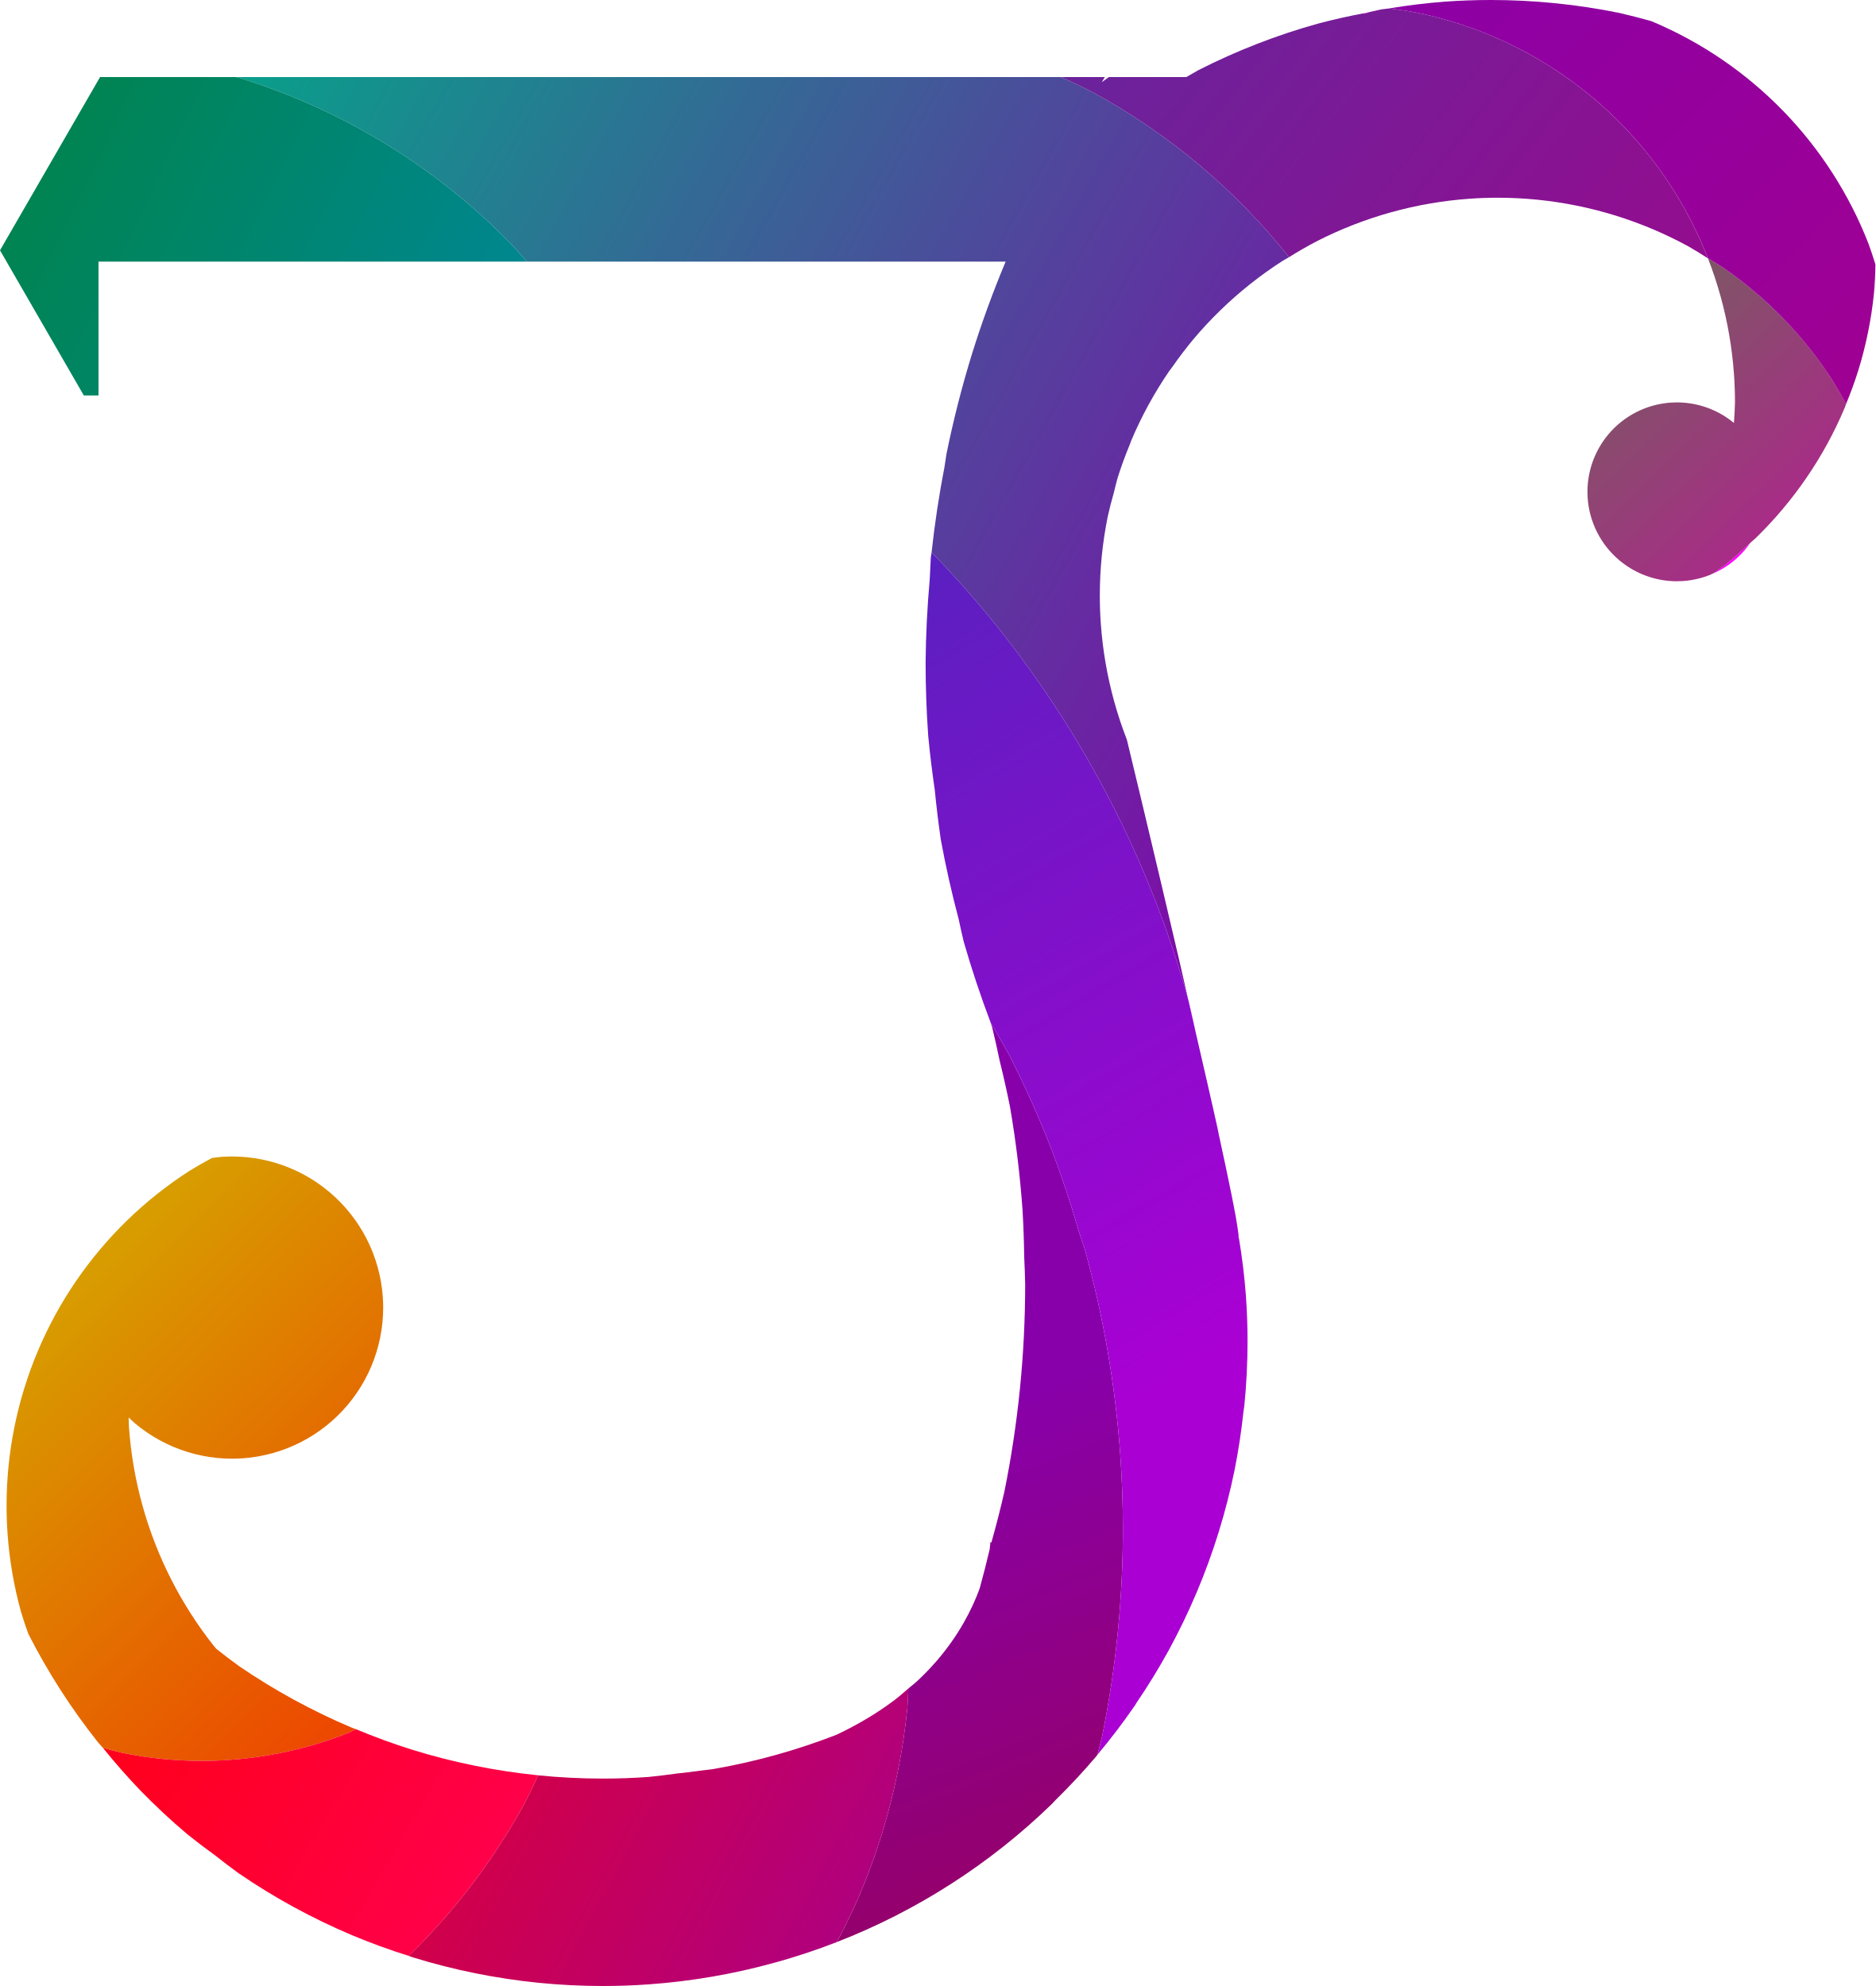
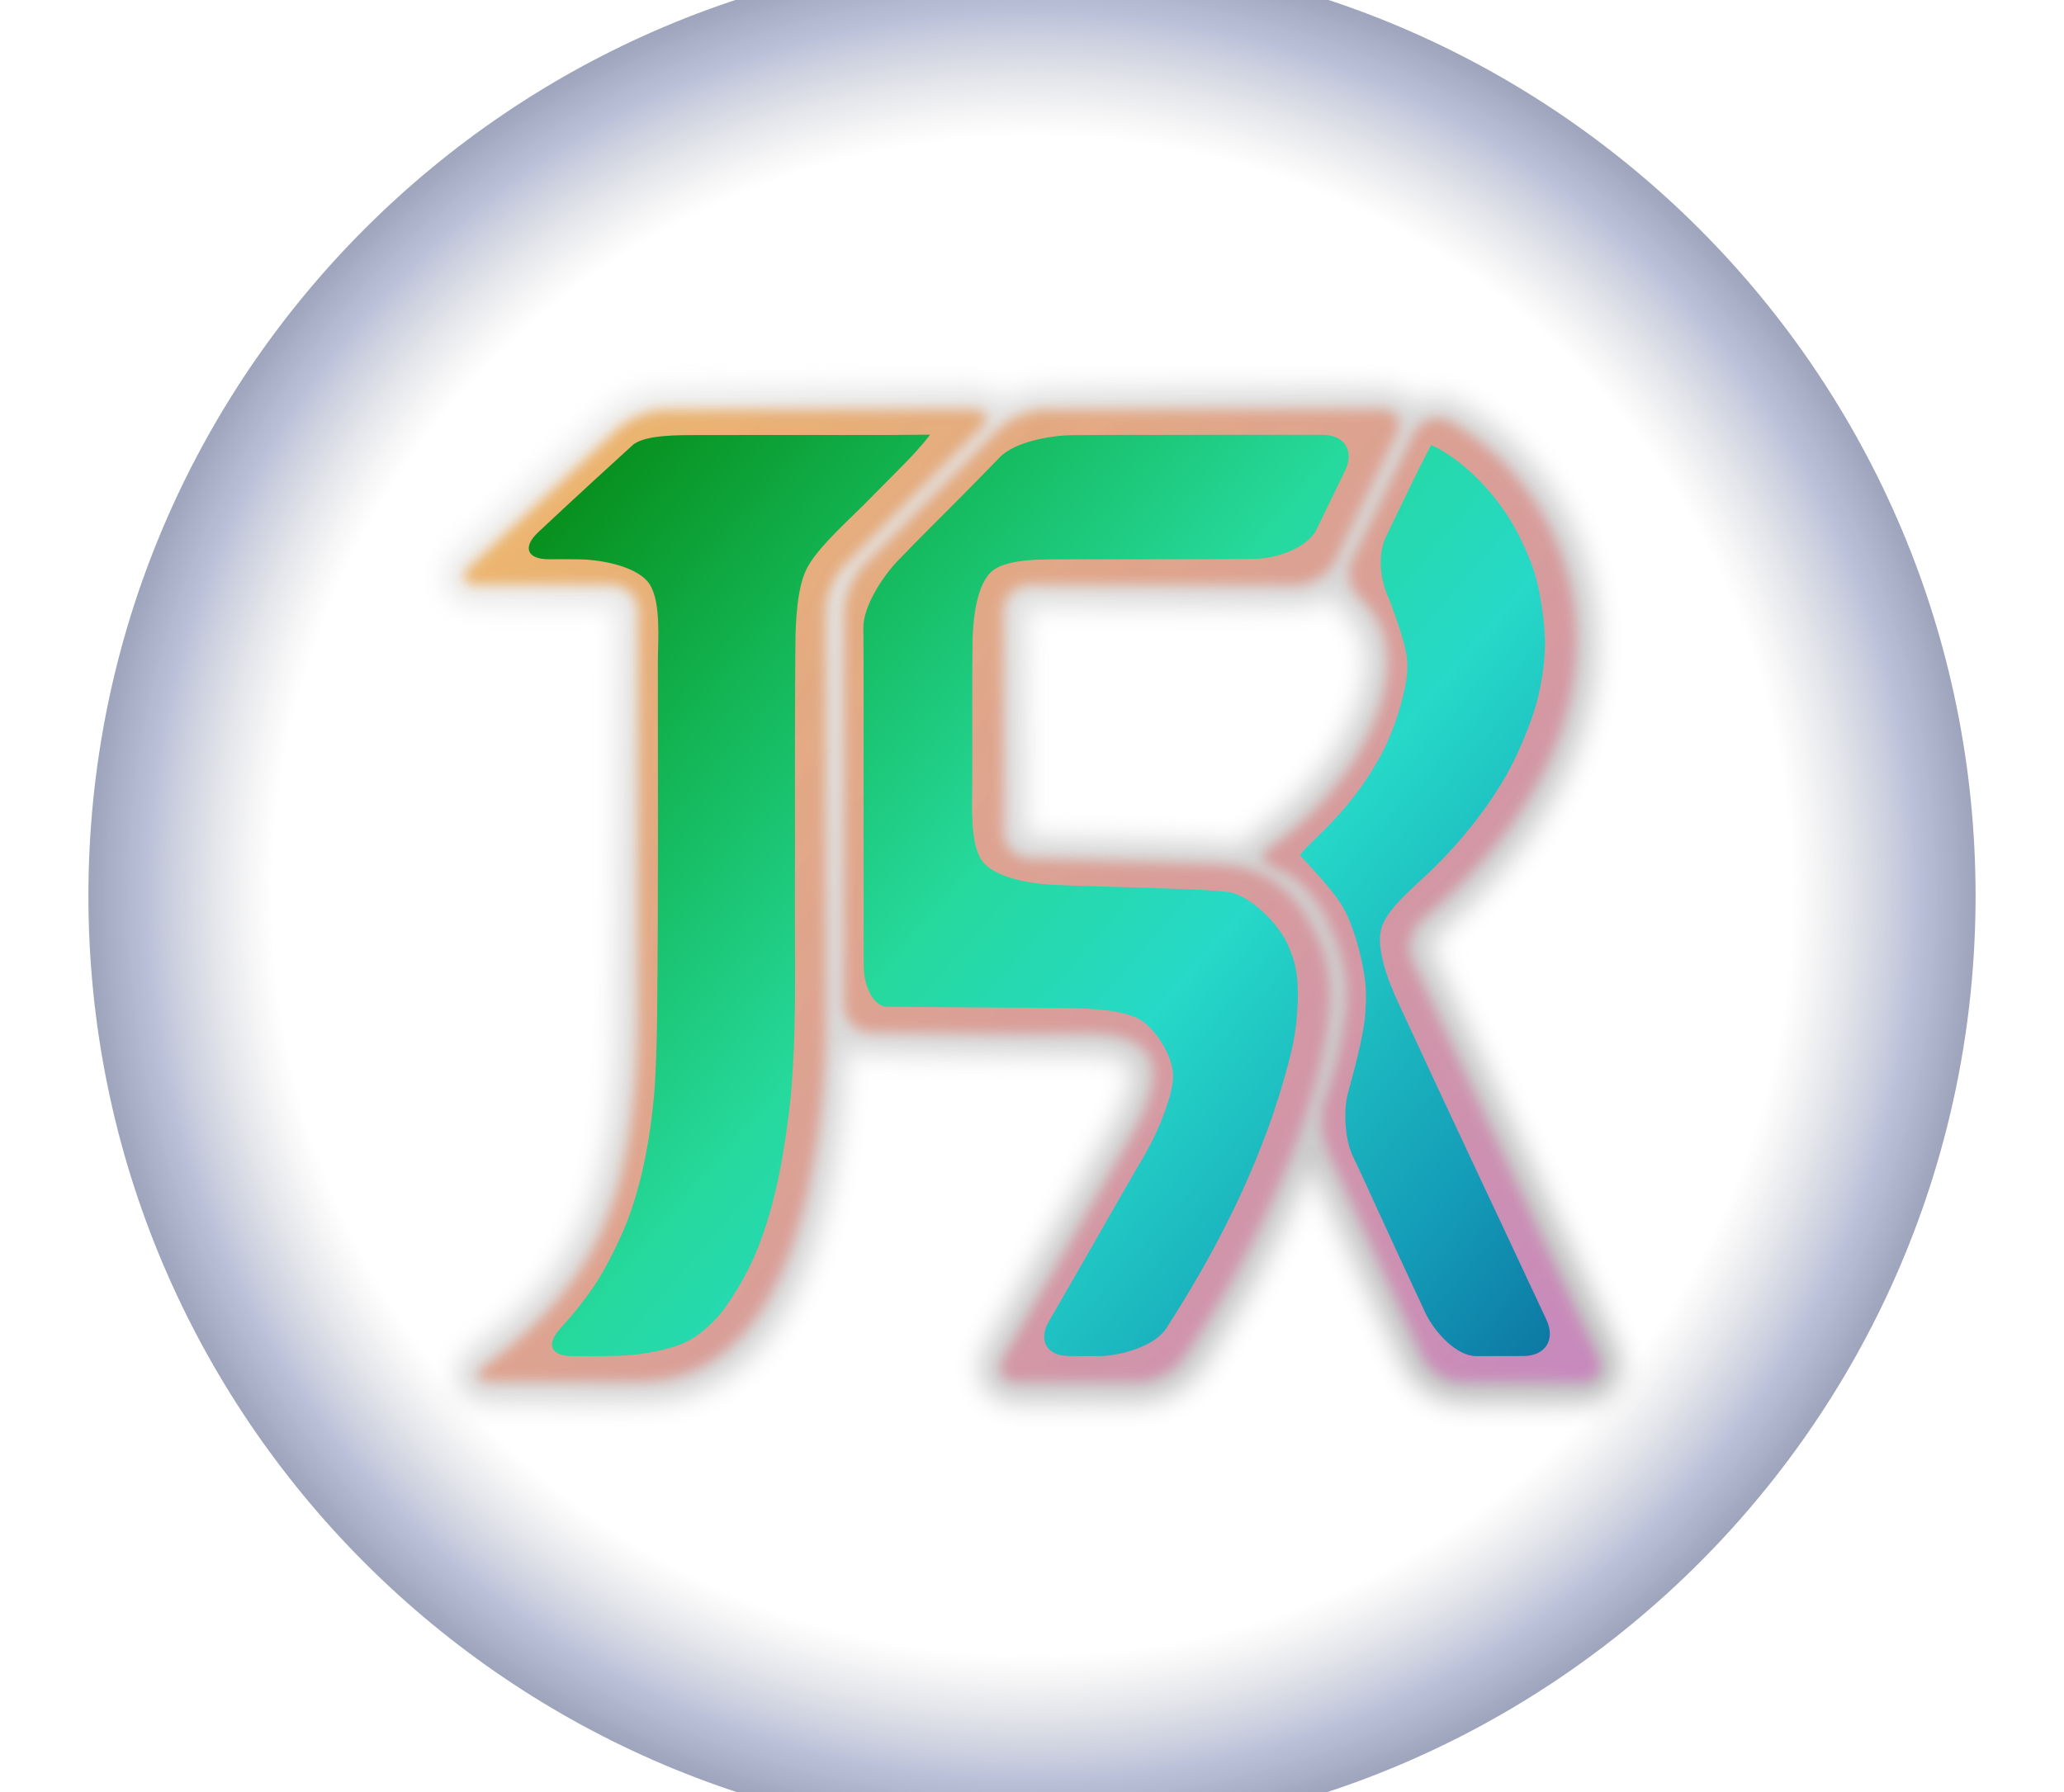
- <svg xmlns="http://www.w3.org/2000/svg" xmlns:xlink="http://www.w3.org/1999/xlink" width="264.583mm" height="280.245mm" viewBox="0 0 264.583 280.245" version="1.1" id="svg8">
+ <svg xmlns="http://www.w3.org/2000/svg" xmlns:xlink="http://www.w3.org/1999/xlink" width="114.595mm" height="99.494mm" viewBox="0 0 114.595 99.494" version="1.1" id="svg5" xml:space="preserve">
  <defs id="defs2">
-     <linearGradient id="linearGradient5642">
-       <stop id="stop5638" offset="0" style="stop-color:#ff0000;stop-opacity:1" />
-       <stop id="stop5640" offset="1" style="stop-color:#ff0066;stop-opacity:1" />
+     <linearGradient id="linearGradient955">
+       <stop style="stop-color:#999999;stop-opacity:0;" offset="0" id="stop951" />
+       <stop style="stop-color:#999999;stop-opacity:0;" offset="0.805" id="stop1083" />
+       <stop style="stop-color:#6f7db0;stop-opacity:0.979;" offset="0.937" id="stop1980" />
+       <stop style="stop-color:#374474;stop-opacity:1;" offset="1" id="stop953" />
    </linearGradient>
-     <linearGradient id="linearGradient5636">
-       <stop id="stop5632" offset="0" style="stop-color:#ff0000;stop-opacity:1" />
-       <stop id="stop5634" offset="1" style="stop-color:#aa0088;stop-opacity:1" />
+     <linearGradient id="linearGradient8298">
+       <stop style="stop-color:#08911f;stop-opacity:1;" offset="0" id="stop8294" />
+       <stop style="stop-color:#14b859;stop-opacity:1;" offset="0.181" id="stop8302" />
+       <stop style="stop-color:#26d99d;stop-opacity:1;" offset="0.377" id="stop8304" />
+       <stop style="stop-color:#26d9c8;stop-opacity:1;" offset="0.533" id="stop8306" />
+       <stop style="stop-color:#149db8;stop-opacity:1;" offset="0.769" id="stop8345" />
+       <stop style="stop-color:#075992;stop-opacity:1;" offset="1" id="stop8296" />
    </linearGradient>
-     <linearGradient id="linearGradient5630">
-       <stop id="stop5626" offset="0" style="stop-color:#8800aa;stop-opacity:1" />
-       <stop id="stop5628" offset="1" style="stop-color:#aa0000;stop-opacity:1" />
+     <linearGradient id="linearGradient8208">
+       <stop style="stop-color:#e5e5e5;stop-opacity:1;" offset="0" id="stop8204" />
+       <stop style="stop-color:#959595;stop-opacity:1;" offset="1" id="stop8206" />
    </linearGradient>
-     <linearGradient id="linearGradient5618">
-       <stop id="stop5614" offset="0" style="stop-color:#0044aa;stop-opacity:1" />
-       <stop id="stop5616" offset="1" style="stop-color:#aa00d4;stop-opacity:1" />
+     <linearGradient id="linearGradient8200">
+       <stop style="stop-color:#ed8d0d;stop-opacity:1;" offset="0" id="stop8196" />
+       <stop style="stop-color:#cd61bb;stop-opacity:0.993;" offset="1" id="stop8198" />
    </linearGradient>
-     <linearGradient id="linearGradient5612">
-       <stop id="stop5608" offset="0" style="stop-color:#008000;stop-opacity:1" />
-       <stop id="stop5610" offset="1" style="stop-color:#0088aa;stop-opacity:1" />
-     </linearGradient>
-     <linearGradient id="linearGradient5606">
-       <stop id="stop5602" offset="0" style="stop-color:#00aa88;stop-opacity:1" />
-       <stop id="stop5604" offset="1" style="stop-color:#8800aa;stop-opacity:1" />
-     </linearGradient>
-     <linearGradient id="linearGradient5600">
-       <stop id="stop5596" offset="0" style="stop-color:#5a2ca0;stop-opacity:1" />
-       <stop id="stop5598" offset="1" style="stop-color:#aa0088;stop-opacity:1" />
-     </linearGradient>
-     <linearGradient id="linearGradient5594">
-       <stop id="stop5590" offset="0" style="stop-color:#8800aa;stop-opacity:1" />
-       <stop id="stop5592" offset="1" style="stop-color:#aa0088;stop-opacity:1" />
-     </linearGradient>
-     <linearGradient id="linearGradient5588">
-       <stop id="stop5584" offset="0" style="stop-color:#00d400;stop-opacity:1;" />
-       <stop id="stop5586" offset="1" style="stop-color:#d400aa;stop-opacity:1" />
-     </linearGradient>
-     <linearGradient id="linearGradient5508">
-       <stop style="stop-color:#d4aa00;stop-opacity:1" offset="0" id="stop5504" />
-       <stop style="stop-color:#ff0000;stop-opacity:1" offset="1" id="stop5506" />
-     </linearGradient>
-     <linearGradient xlink:href="#linearGradient5594" id="linearGradient5510" x1="1428.548" y1="-42.973" x2="1625.843" y2="149.019" gradientUnits="userSpaceOnUse" />
-     <linearGradient xlink:href="#linearGradient5600" id="linearGradient5518" x1="1327.909" y1="-30.895" x2="1553.308" y2="145.007" gradientUnits="userSpaceOnUse" />
-     <linearGradient xlink:href="#linearGradient5588" id="linearGradient5526" x1="1358.672" y1="-24.148" x2="1557.412" y2="183.432" gradientUnits="userSpaceOnUse" />
-     <linearGradient xlink:href="#linearGradient5606" id="linearGradient5534" x1="1162.014" y1="-28.598" x2="1468.464" y2="143.501" gradientUnits="userSpaceOnUse" />
-     <linearGradient xlink:href="#linearGradient5618" id="linearGradient5542" x1="1207.862" y1="-59.208" x2="1423.686" y2="312.18" gradientUnits="userSpaceOnUse" />
-     <linearGradient xlink:href="#linearGradient5612" id="linearGradient5550" x1="969.838" y1="-8.836" x2="1254.231" y2="128.832" gradientUnits="userSpaceOnUse" />
-     <linearGradient xlink:href="#linearGradient5630" id="linearGradient5558" x1="1346.9" y1="336.94" x2="1454.641" y2="610.852" gradientUnits="userSpaceOnUse" />
-     <linearGradient xlink:href="#linearGradient5636" id="linearGradient5566" x1="1124.569" y1="353.793" x2="1327.806" y2="463.338" gradientUnits="userSpaceOnUse" />
-     <linearGradient xlink:href="#linearGradient5642" id="linearGradient5574" x1="1079.606" y1="395.14" x2="1258.609" y2="499.898" gradientUnits="userSpaceOnUse" />
-     <linearGradient xlink:href="#linearGradient5508" id="linearGradient5582" x1="1080.216" y1="323.836" x2="1250.724" y2="497.88" gradientUnits="userSpaceOnUse" />
+     <linearGradient xlink:href="#linearGradient8200" id="linearGradient8202" x1="-440.164" y1="50.412" x2="-289.769" y2="186.961" gradientUnits="userSpaceOnUse" />
+     <linearGradient xlink:href="#linearGradient8208" id="linearGradient8210" x1="-447.558" y1="48.917" x2="-279.885" y2="194.286" gradientUnits="userSpaceOnUse" />
+     <filter style="color-interpolation-filters:sRGB" id="filter8220" x="-0.013" y="-0.015" width="1.027" height="1.031">
+       <feGaussianBlur stdDeviation="0.92" id="feGaussianBlur8222" />
+     </filter>
+     <filter style="color-interpolation-filters:sRGB" id="filter8228" x="-0.025" y="-0.029" width="1.05" height="1.058">
+       <feGaussianBlur stdDeviation="1.804" id="feGaussianBlur8230" />
+     </filter>
+     <linearGradient xlink:href="#linearGradient8298" id="linearGradient8300" x1="-431.391" y1="55.866" x2="-271.409" y2="194.848" gradientUnits="userSpaceOnUse" />
+     <linearGradient xlink:href="#linearGradient8200" id="linearGradient10826" gradientUnits="userSpaceOnUse" x1="-440.164" y1="50.412" x2="-289.769" y2="186.961" />
+     <linearGradient xlink:href="#linearGradient8200" id="linearGradient10828" gradientUnits="userSpaceOnUse" x1="-440.164" y1="50.412" x2="-289.769" y2="186.961" />
+     <linearGradient xlink:href="#linearGradient8200" id="linearGradient10830" gradientUnits="userSpaceOnUse" x1="-440.164" y1="50.412" x2="-289.769" y2="186.961" />
+     <radialGradient xlink:href="#linearGradient955" id="radialGradient957" cx="-368.74" cy="118.257" fx="-368.74" fy="118.257" r="52.388" gradientUnits="userSpaceOnUse" />
  </defs>
-   <g id="layer1" transform="translate(-235.0821,564.547)">
-     <g id="g5662" transform="matrix(2.21249,0,0,2.21249,-285.0346,344.7128)" style="stroke-width:0.452">
-       <path transform="matrix(0.2645833,0,0,0.2645833,-56.98638,-411.0991)" id="path5479" d="m 1445.16,3.516 a 95.894,95.894 0 0 1 9.287,2.371 95.894,95.894 0 0 0 -0.01,-0.004 95.894,95.894 0 0 0 -9.277,-2.367 z" style="fill:#ff00ff;stroke:none;stroke-width:0.452;stroke-opacity:1" />
-       <path transform="matrix(0.2645833,0,0,0.2645833,-56.98638,-411.0991)" id="path5477" d="m 1438.652,2.531 a 95.894,95.894 0 0 1 6.508,0.984 95.894,95.894 0 0 0 -0.012,-0.004 95.894,95.894 0 0 0 -6.496,-0.98 z" style="fill:#ff00ff;stroke:none;stroke-width:0.452;stroke-opacity:1" />
-       <path transform="matrix(0.2645833,0,0,0.2645833,-56.98638,-411.0991)" id="path5475" d="m 1432.715,3.672 a 252,252 0 0 0 -0.135,0.18 95.894,95.894 0 0 1 1.414,-0.471 155.363,155.363 0 0 0 -1.275,0.287 252,252 0 0 0 0,0.004 z" style="fill:#ff00ff;stroke:none;stroke-width:0.452;stroke-opacity:1" />
-       <path id="path5469" transform="matrix(0.2645833,0,0,0.2645833,-56.98638,-411.0991)" d="m 1342.609,246.967 a 252,252 0 0 0 0.379,1.143 252,252 0 0 1 1.824,8.135 252,252 0 0 1 2.467,10.988 252,252 0 0 1 3.037,25.006 252,252 0 0 1 0.395,11.129 252,252 0 0 1 0.236,6.695 252,252 0 0 1 -1.258,25.158 252,252 0 0 1 -3.762,24.906 252,252 0 0 1 -3.121,12.213 l -0.234,-0.117 c 0,0 -0.038,0.667 -0.184,1.764 a 252,252 0 0 1 -2.406,9.42 c -0.926,2.531 -2.184,5.357 -3.889,8.334 -0.852,1.488 -1.815,3.015 -2.906,4.561 -1.091,1.546 -2.309,3.11 -3.668,4.676 -1.359,1.566 -2.86,3.135 -4.518,4.686 -0.671,0.628 -1.486,1.234 -2.209,1.855 a 155.363,155.363 0 0 1 -0.234,4.703 155.363,155.363 0 0 1 -2.32,15.355 155.363,155.363 0 0 1 -3.842,15.047 155.363,155.363 0 0 1 -5.326,14.588 155.363,155.363 0 0 1 -5.519,11.43 155.363,155.363 0 0 0 14.096,-6.309 155.363,155.363 0 0 0 13.471,-7.729 155.363,155.363 0 0 0 12.633,-9.033 155.363,155.363 0 0 0 11.666,-10.25 155.363,155.363 0 0 0 0.822,-0.883 155.363,155.363 0 0 0 9.764,-10.479 155.363,155.363 0 0 0 0.367,-0.482 252,252 0 0 0 1.107,-4.338 252,252 0 0 0 3.764,-24.906 252,252 0 0 0 1.26,-25.158 252,252 0 0 0 -0.631,-17.824 252,252 0 0 0 -3.035,-25.008 252,252 0 0 0 -5.518,-24.576 252,252 0 0 0 -1.416,-4.26 252,252 0 0 0 -6.527,-19.646 252,252 0 0 0 -10.289,-22.99 252,252 0 0 0 -4.475,-7.803 z" style="fill:url(#linearGradient5558);fill-opacity:1;stroke:none;stroke-width:0.452;stroke-opacity:1" />
-       <path transform="matrix(0.2645833,0,0,0.2645833,-56.98638,-411.0991)" id="path5494" d="m 1230.836,63.568 h 105.703 1.883 7.816 a 252,252 0 0 0 -8.039,22.021 252,252 0 0 0 -6.232,24.406 252,252 0 0 0 -0.455,3.006 252,252 0 0 0 -3.119,20.639 252,252 0 0 1 16.506,18.789 252,252 0 0 1 14.652,20.488 252,252 0 0 1 12.533,21.852 252,252 0 0 1 10.289,22.992 252,252 0 0 1 7.857,23.646 c -0.721,-3.116 -1.318,-5.856 -2.041,-8.957 -6.462,-27.705 -12.696,-53.509 -12.719,-53.604 a 252,252 0 0 1 0,-0.027 95.894,95.894 0 0 1 -0.012,-0.016 95.894,95.894 0 0 1 -0.012,-0.021 95.894,95.894 0 0 1 -3.014,-9.076 95.894,95.894 0 0 1 -2.1,-9.352 95.894,95.894 0 0 1 -1.156,-9.516 95.894,95.894 0 0 1 -0.24,-6.783 95.894,95.894 0 0 1 0.48,-9.574 95.894,95.894 0 0 1 1.432,-9.479 95.894,95.894 0 0 1 1.477,-5.779 95.894,95.894 0 0 1 0.894,-3.508 95.894,95.894 0 0 1 2.945,-8.064 95.894,95.894 0 0 1 0.342,-0.939 95.894,95.894 0 0 1 4.17,-8.631 95.894,95.894 0 0 1 5.01,-8.172 95.894,95.894 0 0 1 0.746,-0.98 95.894,95.894 0 0 1 5.055,-6.65 95.894,95.894 0 0 1 6.533,-7.014 95.894,95.894 0 0 1 7.203,-6.326 95.894,95.894 0 0 1 7.797,-5.576 95.894,95.894 0 0 1 1.522,-0.873 155.363,155.363 0 0 0 -10.123,-11.523 155.363,155.363 0 0 0 -11.363,-10.586 155.363,155.363 0 0 0 -12.363,-9.398 155.363,155.363 0 0 0 -13.238,-8.117 155.363,155.363 0 0 0 -7.838,-3.785 h -133.387 -65.422 a 155.363,155.363 0 0 1 0.91,0.232 155.363,155.363 0 0 1 14.588,5.324 155.363,155.363 0 0 1 13.984,6.756 155.363,155.363 0 0 1 13.24,8.117 155.363,155.363 0 0 1 12.361,9.398 155.363,155.363 0 0 1 11.363,10.586 155.363,155.363 0 0 1 3.58,4.074 z" style="fill:url(#linearGradient5534);fill-opacity:1;stroke:none;stroke-width:0.452;stroke-opacity:1" />
-       <path transform="matrix(0.2645833,0,0,0.2645833,-56.98638,-411.0991)" id="path5463" d="m 1230.836,63.568 a 155.363,155.363 0 0 0 -3.58,-4.074 155.363,155.363 0 0 0 -11.363,-10.586 155.363,155.363 0 0 0 -12.361,-9.398 155.363,155.363 0 0 0 -13.24,-8.117 155.363,155.363 0 0 0 -13.984,-6.756 155.363,155.363 0 0 0 -14.588,-5.324 155.363,155.363 0 0 0 -0.91,-0.232 h -32.816 l -20.652,35.771 -2.039,3.529 -1.42,2.461 0.039,0.068 20.162,34.92 h 3.535 v -32.262 h 23.281 19.865 32.56 14.777 z" style="fill:url(#linearGradient5550);fill-opacity:1;stroke:none;stroke-width:0.452;stroke-opacity:1" />
-       <path transform="matrix(0.2645833,0,0,0.2645833,-56.98638,-411.0991)" id="path5429" d="m 1128.705,421.846 a 95.894,95.894 0 0 0 4.744,1.211 95.894,95.894 0 0 0 9.477,1.434 95.894,95.894 0 0 0 9.574,0.479 95.894,95.894 0 0 0 6.783,-0.24 95.894,95.894 0 0 0 9.516,-1.154 95.894,95.894 0 0 0 9.354,-2.1 95.894,95.894 0 0 0 9.096,-3.023 95.894,95.894 0 0 0 2.465,-1.104 155.363,155.363 0 0 1 -1.039,-0.379 155.363,155.363 0 0 1 -13.984,-6.756 155.363,155.363 0 0 1 -13.238,-8.117 155.363,155.363 0 0 1 -5.416,-4.117 95.894,95.894 0 0 1 -0.537,-0.611 95.894,95.894 0 0 1 -5.576,-7.797 95.894,95.894 0 0 1 -4.77,-8.314 95.894,95.894 0 0 1 -3.916,-8.75 95.894,95.894 0 0 1 -3.022,-9.096 95.894,95.894 0 0 1 -2.1,-9.354 95.894,95.894 0 0 1 -1.154,-9.516 95.894,95.894 0 0 1 -0.084,-2.354 36.425,36.425 0 0 0 1.471,1.369 36.425,36.425 0 0 0 2.898,2.203 36.425,36.425 0 0 0 3.103,1.902 36.425,36.425 0 0 0 3.277,1.584 36.425,36.425 0 0 0 3.42,1.248 36.425,36.425 0 0 0 3.527,0.902 36.425,36.425 0 0 0 3.6,0.543 36.425,36.425 0 0 0 3.635,0.182 36.425,36.425 0 0 0 2.576,-0.09 36.425,36.425 0 0 0 3.613,-0.439 36.425,36.425 0 0 0 3.553,-0.797 36.425,36.425 0 0 0 3.455,-1.148 36.425,36.425 0 0 0 3.322,-1.488 36.425,36.425 0 0 0 3.158,-1.811 36.425,36.425 0 0 0 2.961,-2.119 36.425,36.425 0 0 0 2.736,-2.402 36.425,36.425 0 0 0 2.481,-2.664 36.425,36.425 0 0 0 2.203,-2.898 36.425,36.425 0 0 0 1.902,-3.104 36.425,36.425 0 0 0 1.582,-3.279 36.425,36.425 0 0 0 1.248,-3.42 36.425,36.425 0 0 0 0.9,-3.527 36.425,36.425 0 0 0 0.545,-3.6 36.425,36.425 0 0 0 0.182,-3.637 36.425,36.425 0 0 0 -0.092,-2.576 36.425,36.425 0 0 0 -0.438,-3.615 36.425,36.425 0 0 0 -0.799,-3.553 36.425,36.425 0 0 0 -1.147,-3.455 36.425,36.425 0 0 0 -1.488,-3.322 36.425,36.425 0 0 0 -1.811,-3.158 36.425,36.425 0 0 0 -2.119,-2.961 36.425,36.425 0 0 0 0,-0.002 36.425,36.425 0 0 0 -2.402,-2.734 36.425,36.425 0 0 0 -2.664,-2.482 36.425,36.425 0 0 0 -2.898,-2.203 36.425,36.425 0 0 0 -3.104,-1.904 36.425,36.425 0 0 0 -3.279,-1.582 36.425,36.425 0 0 0 -3.42,-1.25 36.425,36.425 0 0 0 -3.527,-0.9 36.425,36.425 0 0 0 -3.6,-0.545 36.425,36.425 0 0 0 -3.635,-0.182 36.425,36.425 0 0 0 -2.578,0.092 36.425,36.425 0 0 0 -2.279,0.277 95.894,95.894 0 0 0 -5.4,3.098 95.894,95.894 0 0 0 -7.797,5.576 95.894,95.894 0 0 0 -7.201,6.326 95.894,95.894 0 0 0 -6.533,7.014 95.894,95.894 0 0 0 -5.801,7.631 95.894,95.894 0 0 0 -5.012,8.172 95.894,95.894 0 0 0 -4.168,8.631 95.894,95.894 0 0 0 -3.287,9.004 95.894,95.894 0 0 0 -2.371,9.287 95.894,95.894 0 0 0 -1.434,9.479 95.894,95.894 0 0 0 -0.478,9.572 95.894,95.894 0 0 0 0.24,6.783 95.894,95.894 0 0 0 1.154,9.516 95.894,95.894 0 0 0 2.1,9.354 95.894,95.894 0 0 0 1.752,5.27 155.363,155.363 0 0 0 7.721,13.461 155.363,155.363 0 0 0 9.033,12.633 155.363,155.363 0 0 0 1.23,1.4 z" style="fill:url(#linearGradient5582);fill-opacity:1;stroke:none;stroke-width:0.452;stroke-opacity:1" />
-       <path transform="matrix(0.2645833,0,0,0.2645833,-56.98638,-411.0991)" id="path5425" d="m 1202.385,471.975 a 155.363,155.363 0 0 0 10.414,-11.178 155.363,155.363 0 0 0 9.399,-12.363 155.363,155.363 0 0 0 8.117,-13.24 155.363,155.363 0 0 0 3.262,-6.75 155.363,155.363 0 0 1 -15.268,-2.309 155.363,155.363 0 0 1 -15.047,-3.842 155.363,155.363 0 0 1 -13.549,-4.945 95.894,95.894 0 0 1 -2.465,1.104 95.894,95.894 0 0 1 -9.096,3.023 95.894,95.894 0 0 1 -9.354,2.1 95.894,95.894 0 0 1 -9.516,1.154 95.894,95.894 0 0 1 -6.783,0.24 95.894,95.894 0 0 1 -9.574,-0.479 95.894,95.894 0 0 1 -9.477,-1.434 95.894,95.894 0 0 1 -4.744,-1.211 155.363,155.363 0 0 0 9.018,10.268 155.363,155.363 0 0 0 11.363,10.586 155.363,155.363 0 0 0 6.633,5.043 155.363,155.363 0 0 0 5.731,4.355 155.363,155.363 0 0 0 13.238,8.117 155.363,155.363 0 0 0 13.984,6.754 155.363,155.363 0 0 0 13.711,5.006 z" style="fill:url(#linearGradient5574);fill-opacity:1;stroke:none;stroke-width:0.452;stroke-opacity:1" />
-       <path transform="matrix(0.2645833,0,0,0.2645833,-56.98638,-411.0991)" id="path5421" d="m 1305.549,468.641 a 155.363,155.363 0 0 0 5.52,-11.43 155.363,155.363 0 0 0 5.326,-14.588 155.363,155.363 0 0 0 3.842,-15.047 155.363,155.363 0 0 0 2.32,-15.355 155.363,155.363 0 0 0 0.234,-4.703 c -1.063,0.913 -2.065,1.835 -3.246,2.727 -1.984,1.499 -4.139,2.962 -6.48,4.373 -2.341,1.411 -4.867,2.769 -7.594,4.055 a 155.363,155.363 0 0 1 -14.736,4.896 155.363,155.363 0 0 1 -15.154,3.402 155.363,155.363 0 0 1 -2.832,0.344 155.363,155.363 0 0 1 -5.961,0.723 155.363,155.363 0 0 1 -6.537,0.795 155.363,155.363 0 0 1 -0.086,0.012 155.363,155.363 0 0 1 -10.988,0.389 155.363,155.363 0 0 1 -15.512,-0.775 155.363,155.363 0 0 1 -0.088,-0.014 155.363,155.363 0 0 1 -3.262,6.75 155.363,155.363 0 0 1 -8.117,13.24 155.363,155.363 0 0 1 -9.399,12.363 155.363,155.363 0 0 1 -10.414,11.178 155.363,155.363 0 0 0 0.877,0.32 155.363,155.363 0 0 0 15.047,3.842 155.363,155.363 0 0 0 15.355,2.32 155.363,155.363 0 0 0 15.51,0.777 155.363,155.363 0 0 0 10.988,-0.391 155.363,155.363 0 0 0 15.416,-1.871 155.363,155.363 0 0 0 14.986,-3.363 155.363,155.363 0 0 0 0.168,-0.037 155.363,155.363 0 0 0 14.736,-4.896 155.363,155.363 0 0 0 0.078,-0.035 z" style="fill:url(#linearGradient5566);fill-opacity:1;stroke:none;stroke-width:0.452;stroke-opacity:1" />
-       <path id="path5413" transform="matrix(0.2645833,0,0,0.2645833,-56.98638,-411.0991)" d="m 1328.393,133.641 a 252,252 0 0 0 -0.021,0.148 252,252 0 0 0 -0.166,1.113 252,252 0 0 0 -0.26,5.25 252,252 0 0 0 -0.996,19.908 252,252 0 0 0 0.631,17.824 252,252 0 0 0 1.578,13.012 252,252 0 0 0 1.455,11.994 252,252 0 0 0 4.291,19.123 252,252 0 0 0 1.225,5.455 252,252 0 0 0 6.481,19.498 252,252 0 0 1 4.475,7.803 252,252 0 0 1 10.289,22.99 252,252 0 0 1 6.527,19.646 252,252 0 0 1 1.416,4.26 252,252 0 0 1 5.518,24.576 252,252 0 0 1 3.035,25.008 252,252 0 0 1 0.631,17.824 252,252 0 0 1 -1.26,25.158 252,252 0 0 1 -3.764,24.906 252,252 0 0 1 -1.107,4.338 155.363,155.363 0 0 0 9.031,-11.881 155.363,155.363 0 0 0 0.414,-0.676 155.363,155.363 0 0 0 7.703,-12.564 155.363,155.363 0 0 0 6.754,-13.984 155.363,155.363 0 0 0 5.324,-14.588 155.363,155.363 0 0 0 3.842,-15.047 155.363,155.363 0 0 0 2.129,-14.078 155.363,155.363 0 0 0 0.193,-1.277 155.363,155.363 0 0 0 0.775,-15.51 155.363,155.363 0 0 0 -0.389,-10.99 155.363,155.363 0 0 0 -1.701,-14.023 155.363,155.363 0 0 1 -0.111,-0.055 155.363,155.363 0 0 0 0,-0.002 155.363,155.363 0 0 0 0,-0.002 155.363,155.363 0 0 0 0.059,-0.375 155.363,155.363 0 0 1 0,-0.002 155.363,155.363 0 0 0 0,-0.002 155.363,155.363 0 0 0 -0.117,-0.957 c -0.441,-3.636 -2.316,-12.715 -4.693,-23.611 a 155.363,155.363 0 0 0 0,-0.002 c -0.14,-0.643 -0.133,-0.734 -0.277,-1.393 -1.486,-6.765 -3.417,-15.038 -5.215,-22.883 -0.641,-2.799 -1.204,-5.325 -1.861,-8.166 a 252,252 0 0 0 -7.857,-23.646 252,252 0 0 0 -10.289,-22.992 252,252 0 0 0 -12.533,-21.852 252,252 0 0 0 -14.652,-20.488 252,252 0 0 0 -16.506,-18.789 z" style="fill:url(#linearGradient5542);fill-opacity:1;stroke:none;stroke-width:0.452;stroke-opacity:1" />
-       <path transform="matrix(0.2645833,0,0,0.2645833,-56.98638,-411.0991)" id="path5409" d="m 1402.395,298.43 a 155.363,155.363 0 0 1 -0.059,0.371 155.363,155.363 0 0 0 0.109,0.051 155.363,155.363 0 0 0 -0.051,-0.422 z" style="fill:#ff00ff;stroke:none;stroke-width:0.452;stroke-opacity:1" />
-       <path transform="matrix(0.2645833,0,0,0.2645833,-56.98638,-411.0991)" id="path5407" d="m 1402.395,298.424 a 155.363,155.363 0 0 0 0,-0.004 155.363,155.363 0 0 1 -0.059,0.379 155.363,155.363 0 0 0 0,0.002 155.363,155.363 0 0 0 0.059,-0.371 155.363,155.363 0 0 0 0,-0.006 z" style="fill:#ff00ff;stroke:none;stroke-width:0.452;stroke-opacity:1" />
-       <path transform="matrix(0.2645833,0,0,0.2645833,-56.98638,-411.0991)" id="path5399" d="m 1390.23,241.408 c 0.657,2.841 1.22,5.367 1.861,8.166 a 252,252 0 0 0 -1.775,-7.908 252,252 0 0 0 -0.086,-0.258 z" style="fill:#ff00ff;stroke:none;stroke-width:0.452;stroke-opacity:1" />
-       <path transform="matrix(0.2645833,0,0,0.2645833,-56.98638,-411.0991)" id="path5397" d="m 1375.471,178.82 a 252,252 0 0 1 0,-0.025 95.894,95.894 0 0 1 -0.016,-0.012 95.894,95.894 0 0 0 0.01,0.023 95.894,95.894 0 0 0 0.01,0.014 z" style="fill:#ff00ff;stroke:none;stroke-width:0.452;stroke-opacity:1" />
-       <path transform="matrix(0.2645833,0,0,0.2645833,-56.98638,-411.0991)" id="path5391" d="m 1463.441,9.17 a 95.894,95.894 0 0 0 -8.992,-3.283 95.894,95.894 0 0 0 -9.287,-2.371 95.894,95.894 0 0 0 -6.508,-0.984 155.363,155.363 0 0 0 -0.01,0 95.894,95.894 0 0 0 0,-0.002 v 0.006 a 155.363,155.363 0 0 0 -1.881,0.229 155.363,155.363 0 0 0 -2.772,0.621 95.894,95.894 0 0 0 -1.414,0.471 252,252 0 0 1 0,-0.004 252,252 0 0 1 0.135,-0.18 155.363,155.363 0 0 0 -11.105,2.492 155.363,155.363 0 0 0 -14.736,4.898 155.363,155.363 0 0 0 -14.174,6.344 155.363,155.363 0 0 0 -2.918,1.674 h -15.545 -3.113 a 95.894,95.894 0 0 0 -1.723,1.232 252,252 0 0 1 0.756,-1.232 h -10.537 a 155.363,155.363 0 0 1 7.838,3.785 155.363,155.363 0 0 1 13.238,8.117 155.363,155.363 0 0 1 12.363,9.398 155.363,155.363 0 0 1 11.363,10.586 155.363,155.363 0 0 1 10.123,11.523 95.894,95.894 0 0 1 6.793,-3.896 95.894,95.894 0 0 1 8.748,-3.914 95.894,95.894 0 0 1 9.098,-3.023 95.894,95.894 0 0 1 9.352,-2.1 95.894,95.894 0 0 1 9.516,-1.154 95.894,95.894 0 0 1 6.783,-0.24 95.894,95.894 0 0 1 9.574,0.479 95.894,95.894 0 0 1 9.477,1.434 95.894,95.894 0 0 1 9.287,2.371 95.894,95.894 0 0 1 9.006,3.285 95.894,95.894 0 0 1 0,0.002 95.894,95.894 0 0 1 8.631,4.168 95.894,95.894 0 0 1 4.678,2.869 95.894,95.894 0 0 0 -0.01,-0.023 95.894,95.894 0 0 0 -3.918,-8.748 95.894,95.894 0 0 0 -4.766,-8.314 95.894,95.894 0 0 0 -5.576,-7.797 95.894,95.894 0 0 0 -6.326,-7.201 95.894,95.894 0 0 0 -7.014,-6.533 95.894,95.894 0 0 0 0,-0.002 95.894,95.894 0 0 0 -7.631,-5.801 95.894,95.894 0 0 0 -8.172,-5.01 95.894,95.894 0 0 0 -8.631,-4.17 z" style="fill:url(#linearGradient5518);fill-opacity:1;stroke:none;stroke-width:0.452;stroke-opacity:1" />
-       <path transform="matrix(0.2645833,0,0,0.2645833,-56.98638,-411.0991)" id="path5389" d="m 1525.693,131.365 a 95.894,95.894 0 0 1 -5.975,5.248 95.894,95.894 0 0 1 -2.943,2.104 21.558,21.558 0 0 0 1.006,-0.449 21.558,21.558 0 0 0 1.869,-1.072 21.558,21.558 0 0 0 1.754,-1.252 21.558,21.558 0 0 0 1.617,-1.422 21.558,21.558 0 0 0 0,-0.002 21.558,21.558 0 0 0 1.469,-1.576 21.558,21.558 0 0 0 1.201,-1.578 z" style="fill:#ff00ff;stroke:none;stroke-width:0.452;stroke-opacity:1" />
-       <path transform="matrix(0.2645833,0,0,0.2645833,-56.98638,-411.0991)" id="path5387" d="m 1533.631,77.246 a 95.894,95.894 0 0 0 -7.012,-6.533 95.894,95.894 0 0 0 -7.629,-5.801 95.894,95.894 0 0 0 -3.492,-2.143 95.894,95.894 0 0 1 3.018,9.078 95.894,95.894 0 0 1 2.1,9.352 95.894,95.894 0 0 1 1.154,9.516 95.894,95.894 0 0 1 0.24,6.783 95.894,95.894 0 0 1 -0.248,4.967 21.558,21.558 0 0 0 -1.58,-1.201 21.558,21.558 0 0 0 -1.836,-1.127 21.558,21.558 0 0 0 -1.941,-0.938 21.558,21.558 0 0 0 -2.023,-0.738 21.558,21.558 0 0 0 -2.088,-0.533 21.558,21.558 0 0 0 -2.131,-0.322 21.558,21.558 0 0 0 -2.152,-0.107 21.558,21.558 0 0 0 -1.525,0.055 21.558,21.558 0 0 0 -2.139,0.26 21.558,21.558 0 0 0 -2.103,0.471 21.558,21.558 0 0 0 -2.045,0.68 21.558,21.558 0 0 0 -1.967,0.881 21.558,21.558 0 0 0 -1.869,1.072 21.558,21.558 0 0 0 -1.752,1.254 21.558,21.558 0 0 0 -1.619,1.422 21.558,21.558 0 0 0 -1.469,1.576 21.558,21.558 0 0 0 -1.305,1.715 21.558,21.558 0 0 0 -1.125,1.838 21.558,21.558 0 0 0 -0.938,1.939 21.558,21.558 0 0 0 -0.74,2.023 21.558,21.558 0 0 0 0,0.002 21.558,21.558 0 0 0 -0.533,2.088 21.558,21.558 0 0 0 -0.32,2.131 21.558,21.558 0 0 0 -0.109,2.152 21.558,21.558 0 0 0 0.055,1.523 21.558,21.558 0 0 0 0.26,2.139 21.558,21.558 0 0 0 0,0.002 21.558,21.558 0 0 0 0.473,2.102 21.558,21.558 0 0 0 0.68,2.045 21.558,21.558 0 0 0 0.879,1.967 21.558,21.558 0 0 0 1.072,1.869 21.558,21.558 0 0 0 1.254,1.754 21.558,21.558 0 0 0 1.422,1.617 21.558,21.558 0 0 0 1.576,1.471 21.558,21.558 0 0 0 1.717,1.303 21.558,21.558 0 0 0 1.836,1.127 21.558,21.558 0 0 0 1.939,0.938 21.558,21.558 0 0 0 2.023,0.738 21.558,21.558 0 0 0 2.088,0.533 21.558,21.558 0 0 0 2.131,0.322 21.558,21.558 0 0 0 2.152,0.107 21.558,21.558 0 0 0 1.525,-0.055 21.558,21.558 0 0 0 2.139,-0.26 21.558,21.558 0 0 0 0.146,-0.033 21.558,21.558 0 0 0 1.955,-0.438 21.558,21.558 0 0 0 2.045,-0.68 21.558,21.558 0 0 0 0.961,-0.432 95.894,95.894 0 0 0 2.943,-2.104 95.894,95.894 0 0 0 5.975,-5.248 95.894,95.894 0 0 0 1.226,-1.078 95.894,95.894 0 0 0 6.533,-7.014 95.894,95.894 0 0 0 5.801,-7.631 95.894,95.894 0 0 0 5.012,-8.17 95.894,95.894 0 0 0 4.168,-8.633 95.894,95.894 0 0 0 0.342,-0.939 95.894,95.894 0 0 0 -3.244,-5.656 95.894,95.894 0 0 0 -5.574,-7.797 95.894,95.894 0 0 0 -6.326,-7.201 z" style="fill:url(#linearGradient5526);fill-opacity:1;stroke:none;stroke-width:0.452;stroke-opacity:1" />
-       <path transform="matrix(0.2645833,0,0,0.2645833,-56.98638,-411.0991)" id="path5385" d="m 1463.172,0.5 a 155.363,155.363 0 0 0 -10.988,0.389 155.363,155.363 0 0 0 -13.531,1.643 95.894,95.894 0 0 1 6.496,0.98 95.894,95.894 0 0 1 0.012,0.004 95.894,95.894 0 0 1 9.277,2.367 95.894,95.894 0 0 1 0.01,0.004 95.894,95.894 0 0 1 8.992,3.283 95.894,95.894 0 0 1 0.012,0.004 95.894,95.894 0 0 1 8.631,4.17 95.894,95.894 0 0 1 8.172,5.01 95.894,95.894 0 0 1 7.631,5.801 95.894,95.894 0 0 1 7.012,6.535 95.894,95.894 0 0 1 6.326,7.201 95.894,95.894 0 0 1 5.576,7.797 95.894,95.894 0 0 1 4.768,8.314 95.894,95.894 0 0 1 3.916,8.748 95.894,95.894 0 0 1 0.01,0.02 95.894,95.894 0 0 1 3.492,2.143 95.894,95.894 0 0 1 7.629,5.801 95.894,95.894 0 0 1 7.012,6.533 95.894,95.894 0 0 1 6.326,7.201 95.894,95.894 0 0 1 5.574,7.797 95.894,95.894 0 0 1 3.244,5.656 95.894,95.894 0 0 0 2.945,-8.064 95.894,95.894 0 0 0 2.371,-9.287 95.894,95.894 0 0 0 1.433,-9.479 95.894,95.894 0 0 0 0.34,-6.803 v 0 a 95.894,95.894 0 0 0 -1.648,-4.961 95.894,95.894 0 0 0 -3.916,-8.748 95.894,95.894 0 0 0 -4.77,-8.314 95.894,95.894 0 0 0 -5.574,-7.797 95.894,95.894 0 0 0 -6.326,-7.201 95.894,95.894 0 0 0 -7.014,-6.535 95.894,95.894 0 0 0 -7.631,-5.801 95.894,95.894 0 0 0 -8.172,-5.01 95.894,95.894 0 0 0 -8.631,-4.17 95.894,95.894 0 0 0 -0.506,-0.184 155.363,155.363 0 0 0 -7.639,-1.951 A 155.363,155.363 0 0 0 1478.684,1.275 155.363,155.363 0 0 0 1463.172,0.5 Z" style="fill:url(#linearGradient5510);fill-opacity:1;stroke:none;stroke-width:0.452;stroke-opacity:1" />
+   <g id="layer1" transform="translate(426.0372,-68.50941)">
+     <circle style="opacity:0.485;fill:url(#radialGradient957);fill-opacity:1;stroke-width:0.247;paint-order:stroke markers fill;stop-color:#000000" id="circle372" cx="-368.74" cy="118.257" r="52.388" />
+     <g id="g10824" transform="matrix(0.378748,0,0,0.378748,-229.0803,73.46711)">
+       <path id="path7959" style="opacity:0.624;fill:url(#linearGradient8210);fill-opacity:1;stroke:none;stroke-width:0.156px;stroke-linecap:butt;stroke-linejoin:miter;stroke-opacity:1;filter:url(#filter8228)" d="m -378.51,43.809 c -15.044,0.048 -30.091,-0.073 -45.132,0.087 -4.026,0.417 -7.582,2.772 -10.263,5.7 -6.772,6.332 -13.617,12.591 -20.278,19.038 -1.629,1.915 -1.214,5.392 1.188,6.477 2.256,1.186 4.862,0.536 7.287,0.711 5.218,0.031 10.45,-0.09 15.659,0.109 0.776,0.669 0.306,1.822 0.412,2.709 -0.016,20.443 0.068,40.887 -0.106,61.329 -0.221,7.087 -0.972,14.25 -3.023,21.083 -2.001,6.462 -5.613,12.405 -10.437,17.149 -2.748,2.796 -5.938,5.1 -8.879,7.675 -1.587,1.752 -1.26,5.058 1.014,6.072 2.27,1.172 4.881,0.518 7.314,0.692 6.963,-0.069 13.94,0.215 20.891,-0.27 6.646,-0.902 12.541,-5.101 16.251,-10.595 4.795,-6.819 7.158,-14.984 8.746,-23.073 1.153,-6.028 1.741,-12.156 1.959,-18.287 1.655,0.989 3.639,1.14 5.519,1.006 10.249,0.114 20.5,0.206 30.749,0.161 1.785,0.135 3.837,0.214 5.177,1.557 0.795,1.408 0.087,3.06 -0.343,4.471 -1.372,3.496 -3.439,6.618 -5.239,9.899 -5.351,9.371 -10.859,18.657 -16.091,28.094 -1.242,2.924 0.978,6.802 4.231,6.911 2.849,0.302 5.717,0.029 8.575,0.121 4.046,-0.028 8.113,0.171 12.143,-0.239 3.738,-0.722 6.823,-3.458 8.584,-6.757 5.81,-8.812 10.771,-18.193 14.67,-28.003 4.783,10.181 9.342,20.47 14.242,30.596 2.134,3.3 6.292,4.865 10.116,4.409 5.68,-0.054 11.372,0.153 17.044,-0.166 3.149,-0.603 5.193,-4.482 3.731,-7.383 -1.101,-2.806 -2.548,-5.417 -3.751,-8.169 -7.911,-16.863 -15.83,-33.722 -23.689,-50.609 -0.354,-1.441 0.906,-2.574 1.951,-3.329 8.031,-7.156 15.14,-15.679 19.189,-25.74 4.165,-10.149 4.489,-22.01 0.05,-32.127 -3.551,-8.289 -9.842,-15.522 -17.929,-19.628 -1.875,-0.722 -4.039,-0.427 -5.766,0.553 -1.212,-1.708 -3.419,-2.384 -5.439,-2.21 -16.583,-0.001 -33.168,-0.069 -49.75,0.053 -1.832,0.202 -3.604,0.819 -5.217,1.701 -1.267,-1.578 -3.464,-1.87 -5.359,-1.779 z m 53.898,30.486 c 0.817,1.772 2.372,3.024 3.5,4.57 1.933,3.152 1.569,7.121 0.451,10.492 -1.897,5.917 -5.699,11.059 -10.148,15.322 -1.849,1.766 -3.952,3.24 -5.904,4.877 -0.394,0.429 -0.73,0.916 -0.953,1.455 -4.481,-0.8 -9.056,-0.532 -13.582,-0.796 -6.019,-0.203 -12.054,-0.304 -18.059,-0.663 -0.879,-0.691 -0.377,-1.955 -0.481,-2.905 0.005,-10.111 -0.041,-20.223 0.071,-30.333 0.54,-0.857 1.713,-0.418 2.549,-0.494 12.753,-0.011 25.508,0.053 38.26,-0.082 1.503,-0.22 2.948,-0.791 4.205,-1.643 0.031,0.066 0.061,0.133 0.092,0.199 z" />
+       <g id="g7973" style="opacity:1;fill:url(#linearGradient8202);fill-opacity:1;filter:url(#filter8220)">
+         <path style="opacity:0.576;fill:url(#linearGradient10826);fill-opacity:1;stroke:none;stroke-width:0.156px;stroke-linecap:butt;stroke-linejoin:miter;stroke-opacity:1" d="m -366.878,46.991 h 49.376 c 2.192,0 3.191,1.598 2.232,3.569 l -9.012,18.516 c -0.959,1.971 -3.514,3.569 -5.706,3.569 h -39.007 c -2.192,0 -3.969,1.777 -3.969,3.969 v 32.157 c 0,2.192 1.776,4.019 3.967,4.08 l 25.065,0.765 c 2.191,0.062 5.777,0.251 7.812,1.048 5.444,2.132 8.488,7.183 10.082,11.775 0.718,2.069 1.121,5.606 0.945,7.79 -1.558,19.363 -15.625,43.495 -21.785,52.051 -1.28,1.778 -4.139,3.188 -6.331,3.188 h -17.628 c -2.192,0 -3.081,-1.539 -1.986,-3.438 l 16.209,-28.099 c 1.095,-1.899 2.897,-4.967 3.835,-6.947 2.745,-5.796 3.877,-12.274 -7.124,-12.605 -2.19,-0.066 -5.742,0.098 -7.934,0.08 l -24.512,-0.23 c -2.192,-0.019 -3.969,-1.811 -3.969,-4.003 V 76.614 c 0,-2.192 1.252,-5.23 2.796,-6.785 l 19.876,-20.02 c 1.544,-1.555 4.573,-2.816 6.765,-2.816 z" id="path7930" />
+         <path style="opacity:0.576;fill:url(#linearGradient10828);fill-opacity:1;stroke:none;stroke-width:0.156px;stroke-linecap:butt;stroke-linejoin:miter;stroke-opacity:1" d="m -312.842,50.56 -9.012,18.516 c -0.959,1.971 -0.064,4.303 1.533,5.792 9.279,8.65 0.063,26.877 -13.322,36.227 -1.796,1.255 -1.554,2.242 0.481,3.039 5.444,2.132 7.958,7.712 9.552,12.304 0.718,2.069 1.121,5.606 0.945,7.79 -0.359,4.442 -1.489,9.135 -3.09,13.832 -0.707,2.075 -0.62,5.34 0.298,7.33 l 14.059,30.473 c 0.918,1.99 3.439,3.604 5.631,3.604 h 17.628 c 2.192,0 3.214,-1.609 2.283,-3.593 l -27.206,-57.998 c -0.931,-1.984 -0.29,-4.694 1.374,-6.121 36.288,-31.139 22.407,-62.77 4.158,-73.047 -1.908,-1.075 -4.353,-0.119 -5.312,1.852 z" id="path4640" />
+         <path style="opacity:0.576;fill:url(#linearGradient10830);fill-opacity:1;stroke:none;stroke-width:0.156px;stroke-linecap:butt;stroke-linejoin:miter;stroke-opacity:1" d="m -429.366,49.698 -21.709,20.241 c -1.603,1.495 -1.126,2.706 1.066,2.706 h 19.578 c 2.192,0 3.969,1.777 3.969,3.969 v 57.612 c 0,2.192 -0.048,5.745 -0.165,7.934 -1.142,21.342 -6.222,33.099 -22.173,44.998 -1.757,1.311 -1.45,2.309 0.741,2.309 h 17.628 c 2.192,0 5.765,0.047 7.915,-0.36 16.086,-3.044 22.198,-24.885 23.393,-46.947 0.119,-2.189 0.163,-5.742 0.163,-7.934 V 76.614 c 0,-2.192 1.252,-5.23 2.796,-6.785 l 19.876,-20.02 c 1.544,-1.555 1.019,-2.816 -1.173,-2.816 h -45.033 c -2.192,0 -5.268,1.212 -6.872,2.706 z" id="path7932" />
+       </g>
+       <path id="path7945" style="opacity:1;fill:url(#linearGradient8300);fill-opacity:1;stroke:none;stroke-width:0.156px;stroke-linecap:butt;stroke-linejoin:miter;stroke-opacity:1" d="m -349.944,50.679 c -4.302,-0.002 -8.605,-0.012 -12.905,0.038 -3.214,0.037 -8.412,0.974 -10.618,3.244 -1.059,1.091 -3.73,3.847 -6,6.124 -2.992,3.001 -6.003,5.984 -8.939,9.038 -2.226,2.316 -5.112,6.715 -5.051,9.883 0.028,1.497 0.031,5.316 0.03,8.531 -0.001,13.645 -0.007,27.29 0.019,40.935 0.006,3.215 1.45,5.781 3.188,6.048 12.379,0.116 18.939,0.121 25.497,0.181 3.214,0.029 8.554,0.097 11.429,1.493 2.413,1.173 5.311,5.478 5.228,8.639 -0.069,2.623 -1.851,7.116 -3.361,9.951 -0.753,1.413 -1.562,2.799 -2.377,4.181 -1.632,2.769 -4.191,7.309 -5.793,10.096 l -6.671,11.603 c -1.602,2.787 -0.295,5.049 2.92,5.072 1.495,0.011 2.989,0.017 4.483,0.002 3.212,-0.032 8.24,-1.485 9.873,-4.154 0.231,-0.377 1.838,-2.87 3.483,-5.631 4.65,-7.808 8.671,-15.986 11.71,-24.55 1.075,-3.029 2.593,-8.024 3.26,-11.168 0.032,-0.149 0.063,-0.299 0.093,-0.448 0.639,-3.148 1.031,-8.44 0.216,-11.535 -0.295,-1.119 -0.699,-2.209 -1.208,-3.247 -1.408,-2.871 -5.386,-6.807 -8.512,-7.308 -0.14,-0.022 -2.848,-0.302 -6.06,-0.399 -1.258,-0.038 -4.881,-0.194 -8.094,-0.283 -3.885,-0.107 -7.771,-0.197 -11.651,-0.382 -3.209,-0.153 -8.707,-1.041 -10.415,-3.668 -1.656,-2.546 -1.341,-7.93 -1.327,-11.145 0.028,-6.874 -0.039,-13.749 0.038,-20.621 0.036,-3.213 0.526,-8.788 3.022,-10.673 2.345,-1.771 7.657,-1.592 10.872,-1.606 2.66,-0.011 7.422,-0.005 10.637,-0.005 5.604,-0.001 11.207,-0.01 16.811,-0.053 3.215,-0.024 7.807,-1.643 9.088,-4.318 3.09,-6.369 3.639,-7.502 4.187,-8.634 1.401,-2.894 -0.08,-5.244 -3.294,-5.243 -4.055,3.34e-4 -8.11,6.7e-4 -12.165,0.001 -3.215,2.75e-4 -5.821,4.83e-4 -5.821,4.56e-4 z m -39.605,0.008 c -4.606,0.018 -9.213,0.004 -13.819,0.001 -3.215,-0.002 -8.427,0.013 -11.641,0.009 -0.762,-0.001 -1.523,-0.002 -2.284,1.5e-4 -3.214,0.007 -8.03,-0.056 -9.901,1.396 -5.135,4.7 -7.75,7.083 -10.099,9.276 l -3.831,3.577 c -2.35,2.194 -1.649,3.976 1.566,3.961 1.504,-0.007 3.009,-0.009 4.512,0.015 3.214,0.051 8.679,1.056 10.305,3.737 0.01,0.017 0.021,0.034 0.031,0.052 1.615,2.706 1.125,8.199 1.125,11.414 -0.004,17.353 0.077,34.706 -0.112,52.057 -0.035,3.214 -0.173,8.426 -0.473,11.626 -0.539,5.748 -1.552,11.471 -3.441,16.909 -1.054,3.035 -3.336,7.746 -5.111,10.424 -1.521,2.293 -3.242,4.454 -5.108,6.482 -2.176,2.365 -1.532,4.095 1.682,4.12 2.275,0.018 4.55,0.025 6.818,-0.044 3.212,-0.097 8.46,-0.915 11.104,-2.709 1.053,-0.715 2.033,-1.548 2.929,-2.467 2.238,-2.295 4.82,-6.899 6.057,-9.864 1.571,-3.763 2.653,-7.728 3.472,-11.738 0.644,-3.149 1.399,-8.311 1.685,-11.512 0.751,-8.409 0.616,-16.875 0.589,-25.331 -0.011,-3.214 0.012,-8.426 0.011,-11.641 -0.003,-9.711 -0.024,-19.422 0.06,-29.132 0.028,-3.214 0.235,-8.553 1.822,-11.316 0.115,-0.201 0.235,-0.399 0.359,-0.595 1.711,-2.711 5.625,-6.243 7.896,-8.518 1.959,-1.962 3.906,-3.936 5.851,-5.91 2.256,-2.29 3.957,-4.397 3.768,-4.323 z m 77.398,5.206 c -3.258,6.703 -3.968,8.171 -4.673,9.642 -1.39,2.899 -0.784,6.794 0.448,9.228 2.597,6.967 2.726,8.652 2.652,10.33 -0.143,3.202 -1.753,8.236 -3.151,11.128 -2.01,4.157 -4.768,7.944 -7.957,11.306 -2.211,2.331 -5.007,4.694 -4.529,4.885 5.15,5.521 6.046,7.056 6.8,8.661 1.364,2.907 2.685,8.013 2.767,11.22 0.032,1.232 -0.017,2.466 -0.133,3.695 -0.303,3.197 -1.701,8.24 -2.534,11.344 -0.561,2.091 -0.572,6.474 0.854,9.32 0.716,1.429 2.315,4.989 3.658,7.91 2.28,4.956 4.559,9.914 6.879,14.848 1.368,2.909 4.652,6.371 7.455,6.336 6.189,-0.011 6.556,-0.012 6.924,-0.013 3.215,-0.009 4.723,-2.402 3.363,-5.315 -7.264,-15.566 -14.625,-31.087 -21.813,-46.688 -1.345,-2.919 -3.363,-8.032 -2.291,-10.997 0.012,-0.034 0.024,-0.067 0.037,-0.1 1.11,-2.972 5.407,-6.309 7.682,-8.58 4.05,-4.043 7.676,-8.534 10.51,-13.491 1.594,-2.79 3.649,-7.608 4.462,-10.715 0.676,-2.582 1.089,-5.226 1.187,-7.879 0.119,-3.208 -0.645,-8.412 -1.644,-11.463 -0.394,-1.203 -1.73,-4.606 -3.42,-7.337 -1.815,-2.934 -4.077,-5.594 -6.707,-7.818 -2.451,-2.072 -4.841,-3.246 -4.92,-3.168 v 5e-5 z" />
    </g>
  </g>
</svg>
